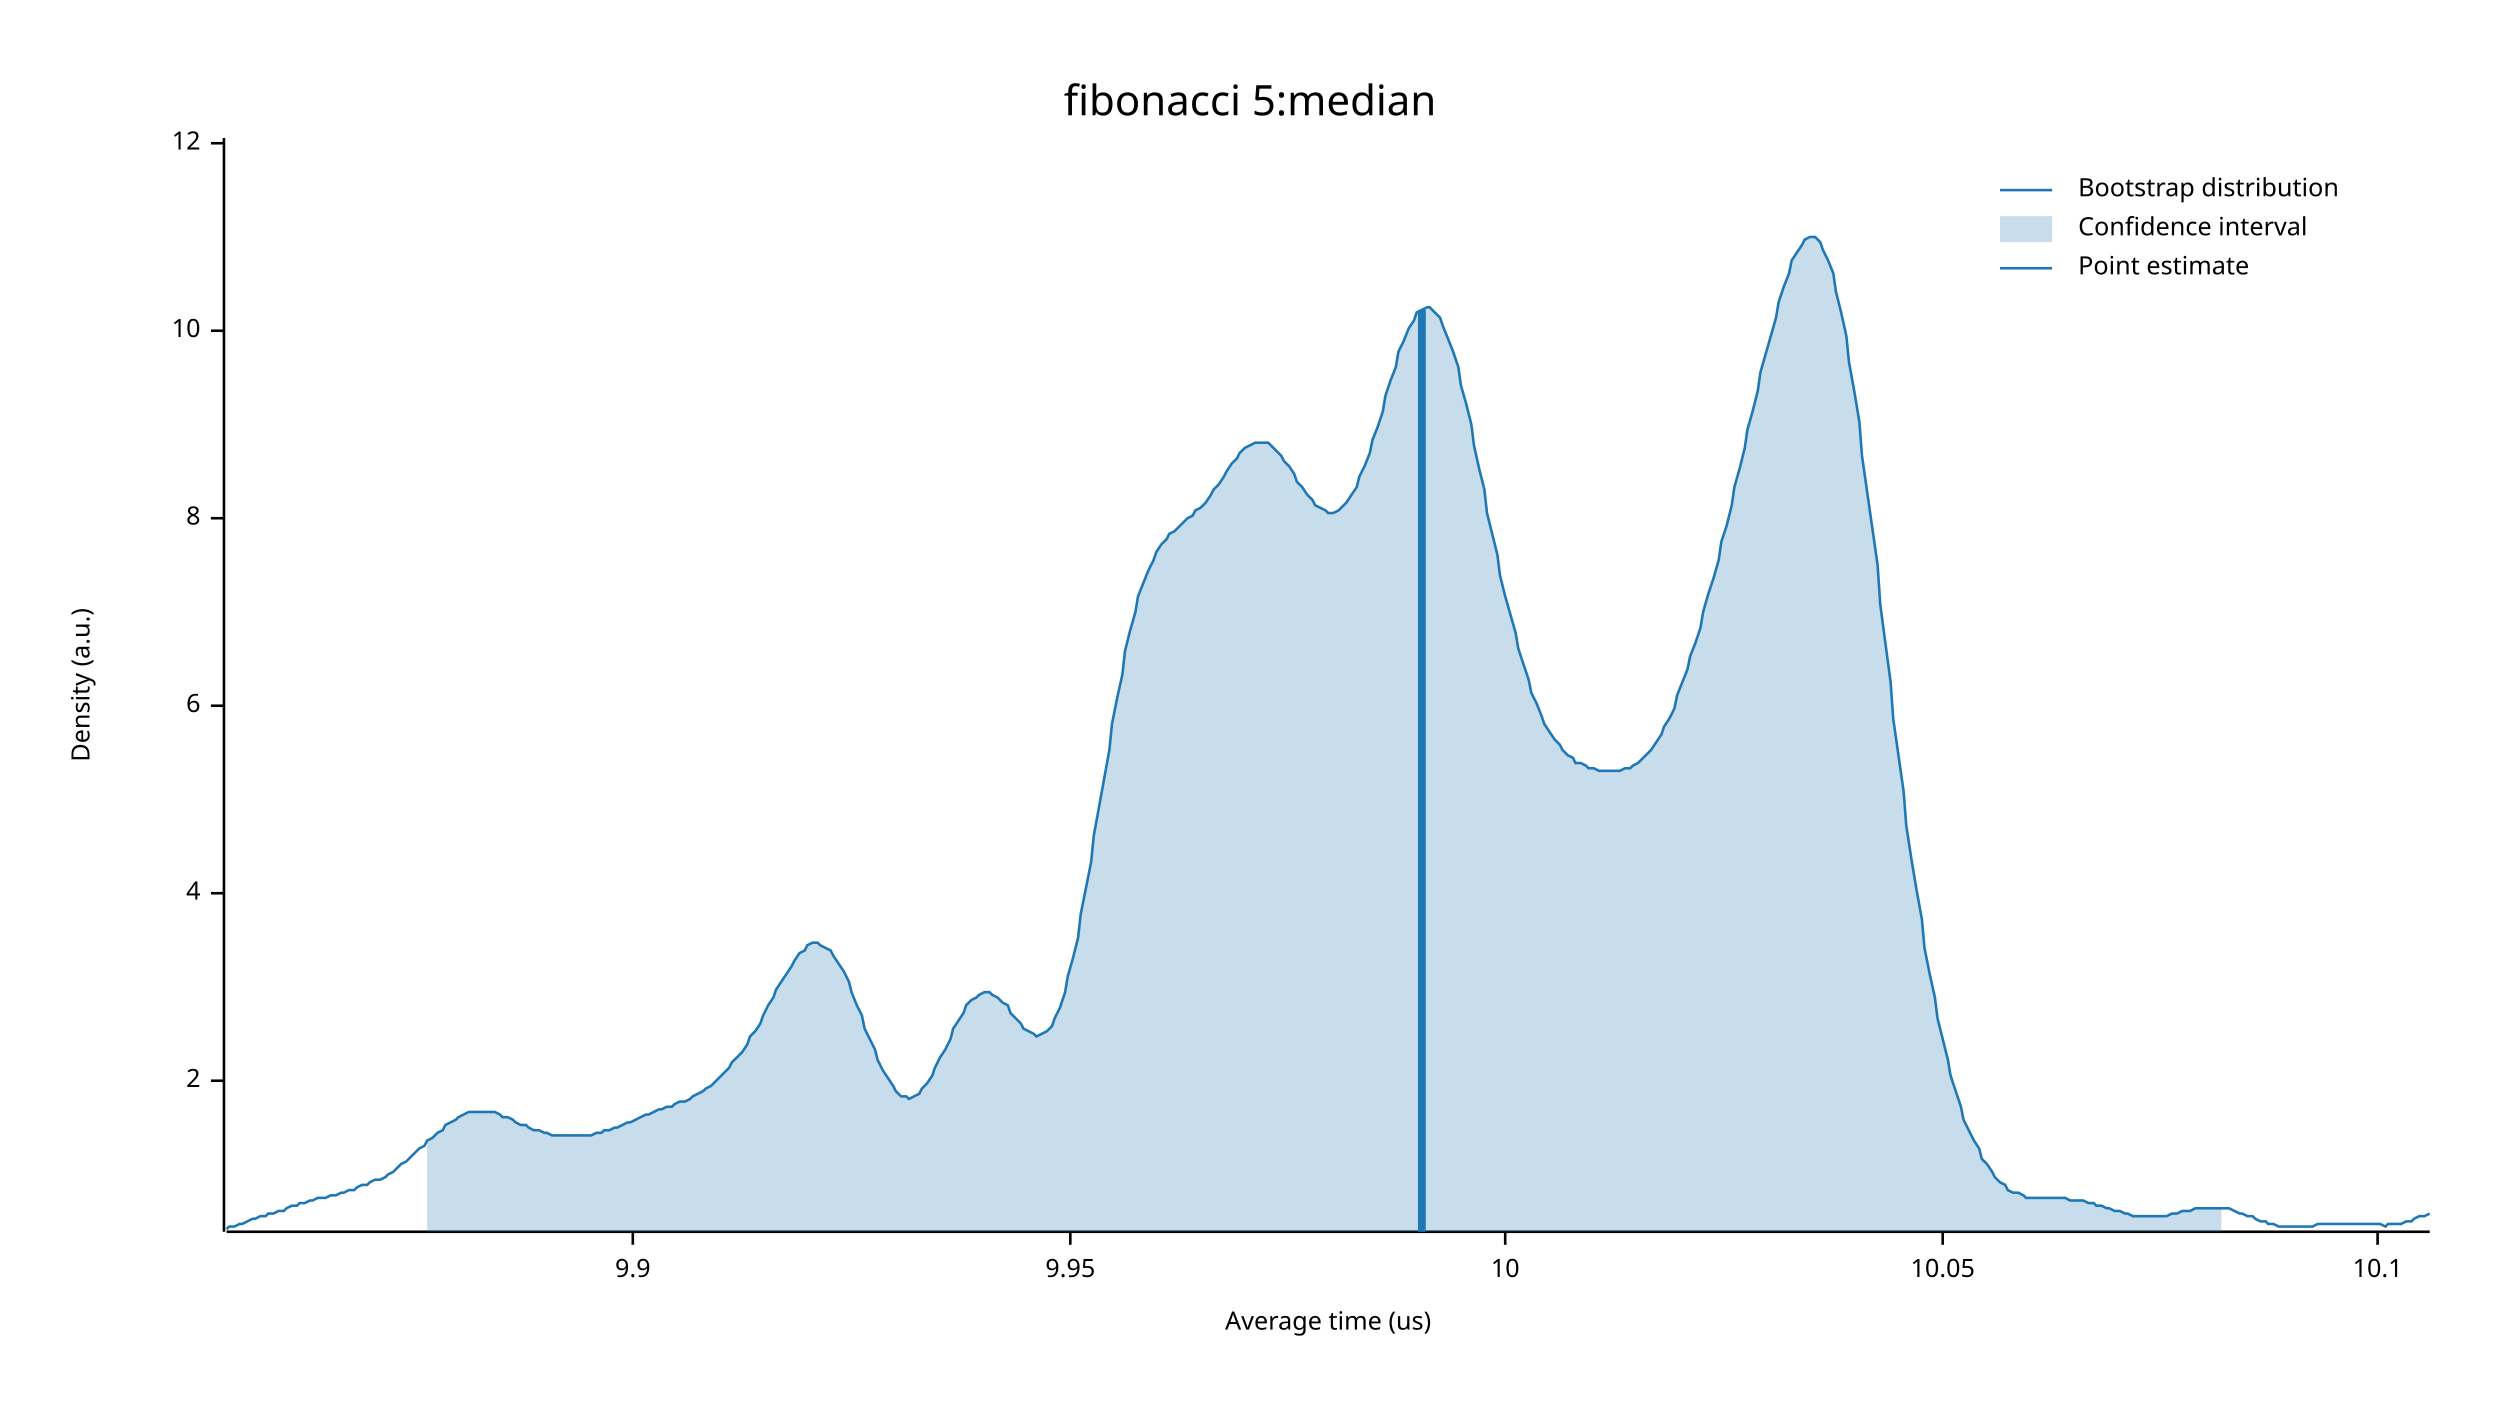
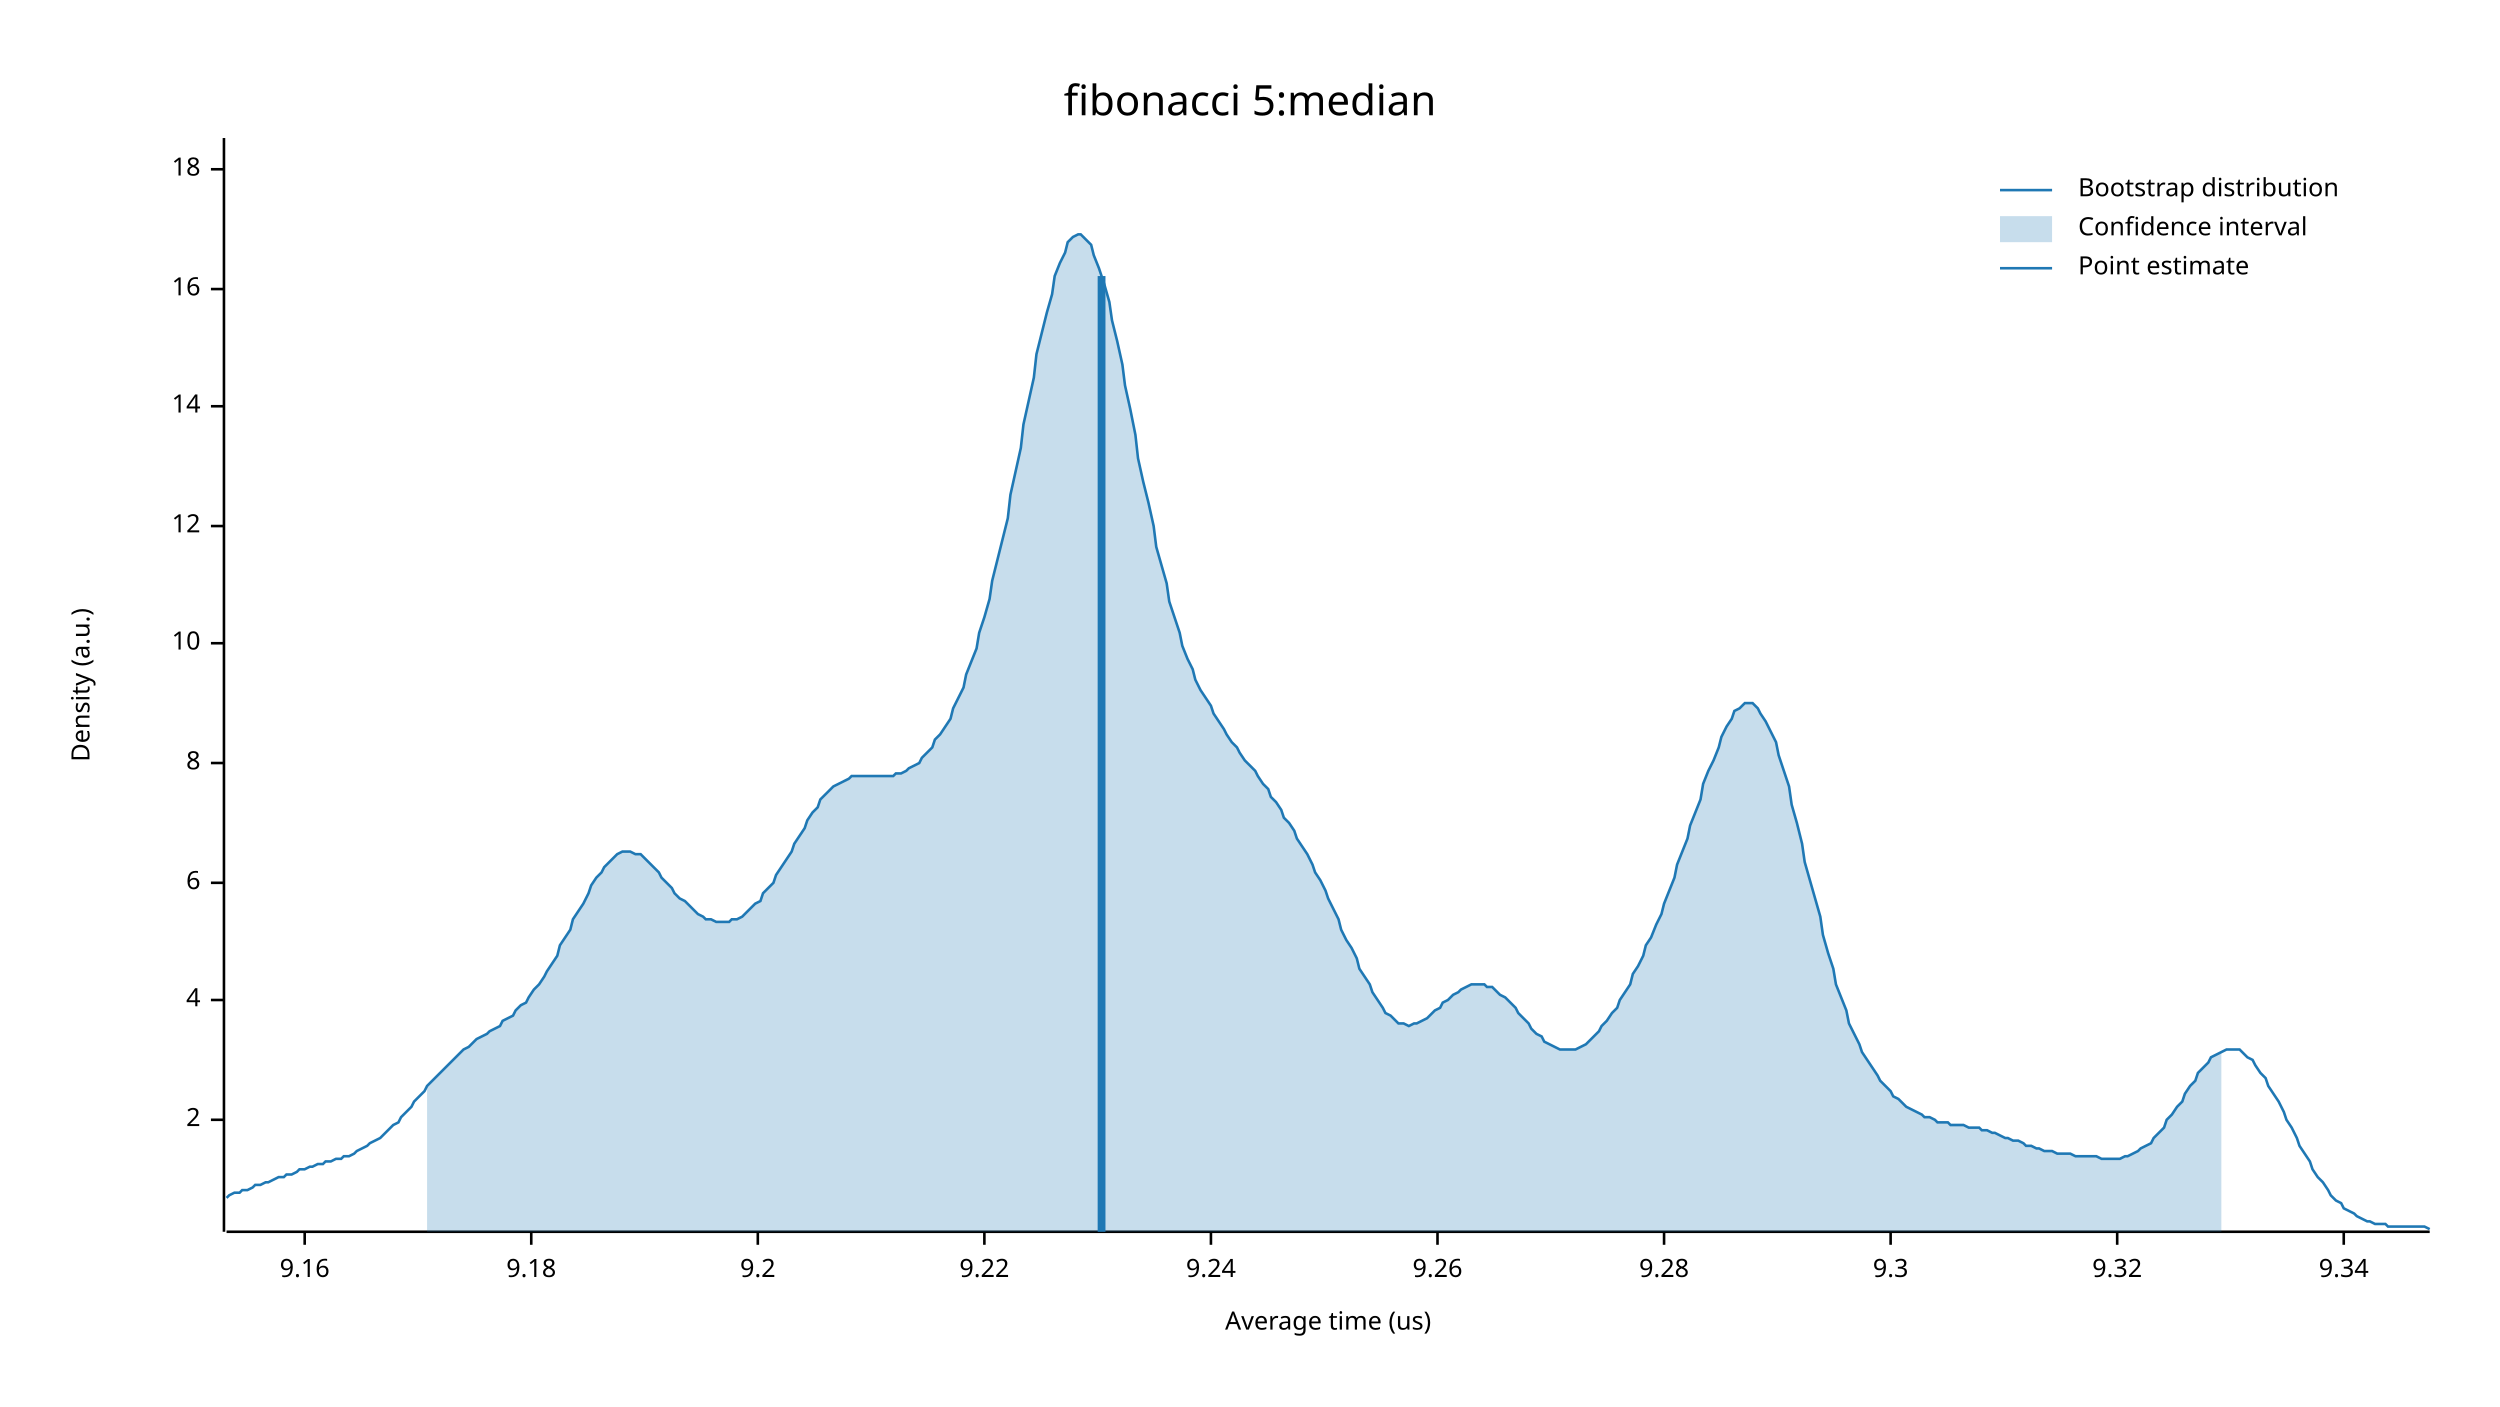
<svg xmlns="http://www.w3.org/2000/svg" width="960" height="540">
  <text x="480" y="32" dy="0.76em" text-anchor="middle" font-family="sans-serif" font-size="16.129" opacity="1" fill="#000000">
fibonacci 5:median
</text>
  <text x="27" y="263" dy="0.76em" text-anchor="middle" font-family="sans-serif" font-size="9.677" opacity="1" fill="#000000" transform="rotate(270, 27, 263)">
Density (a.u.)
</text>
  <text x="510" y="513" dy="-0.5ex" text-anchor="middle" font-family="sans-serif" font-size="9.677" opacity="1" fill="#000000">
Average time (us)
</text>
  <polyline fill="none" opacity="1" stroke="#000000" stroke-width="1" points="86,53 86,473 " />
-   <text x="77" y="415" dy="0.5ex" text-anchor="end" font-family="sans-serif" font-size="9.677" opacity="1" fill="#000000">
+   <text x="77" y="430" dy="0.5ex" text-anchor="end" font-family="sans-serif" font-size="9.677" opacity="1" fill="#000000">
2
</text>
-   <polyline fill="none" opacity="1" stroke="#000000" stroke-width="1" points="81,415 86,415 " />
-   <text x="77" y="343" dy="0.5ex" text-anchor="end" font-family="sans-serif" font-size="9.677" opacity="1" fill="#000000">
+   <polyline fill="none" opacity="1" stroke="#000000" stroke-width="1" points="81,430 86,430 " />
+   <text x="77" y="384" dy="0.5ex" text-anchor="end" font-family="sans-serif" font-size="9.677" opacity="1" fill="#000000">
4
</text>
-   <polyline fill="none" opacity="1" stroke="#000000" stroke-width="1" points="81,343 86,343 " />
-   <text x="77" y="271" dy="0.5ex" text-anchor="end" font-family="sans-serif" font-size="9.677" opacity="1" fill="#000000">
+   <polyline fill="none" opacity="1" stroke="#000000" stroke-width="1" points="81,384 86,384 " />
+   <text x="77" y="339" dy="0.5ex" text-anchor="end" font-family="sans-serif" font-size="9.677" opacity="1" fill="#000000">
6
</text>
-   <polyline fill="none" opacity="1" stroke="#000000" stroke-width="1" points="81,271 86,271 " />
-   <text x="77" y="199" dy="0.5ex" text-anchor="end" font-family="sans-serif" font-size="9.677" opacity="1" fill="#000000">
+   <polyline fill="none" opacity="1" stroke="#000000" stroke-width="1" points="81,339 86,339 " />
+   <text x="77" y="293" dy="0.5ex" text-anchor="end" font-family="sans-serif" font-size="9.677" opacity="1" fill="#000000">
8
</text>
-   <polyline fill="none" opacity="1" stroke="#000000" stroke-width="1" points="81,199 86,199 " />
-   <text x="77" y="127" dy="0.5ex" text-anchor="end" font-family="sans-serif" font-size="9.677" opacity="1" fill="#000000">
+   <polyline fill="none" opacity="1" stroke="#000000" stroke-width="1" points="81,293 86,293 " />
+   <text x="77" y="247" dy="0.5ex" text-anchor="end" font-family="sans-serif" font-size="9.677" opacity="1" fill="#000000">
10
</text>
-   <polyline fill="none" opacity="1" stroke="#000000" stroke-width="1" points="81,127 86,127 " />
-   <text x="77" y="55" dy="0.5ex" text-anchor="end" font-family="sans-serif" font-size="9.677" opacity="1" fill="#000000">
+   <polyline fill="none" opacity="1" stroke="#000000" stroke-width="1" points="81,247 86,247 " />
+   <text x="77" y="202" dy="0.5ex" text-anchor="end" font-family="sans-serif" font-size="9.677" opacity="1" fill="#000000">
12
</text>
-   <polyline fill="none" opacity="1" stroke="#000000" stroke-width="1" points="81,55 86,55 " />
+   <polyline fill="none" opacity="1" stroke="#000000" stroke-width="1" points="81,202 86,202 " />
+   <text x="77" y="156" dy="0.5ex" text-anchor="end" font-family="sans-serif" font-size="9.677" opacity="1" fill="#000000">
+ 14
+ </text>
+   <polyline fill="none" opacity="1" stroke="#000000" stroke-width="1" points="81,156 86,156 " />
+   <text x="77" y="111" dy="0.5ex" text-anchor="end" font-family="sans-serif" font-size="9.677" opacity="1" fill="#000000">
+ 16
+ </text>
+   <polyline fill="none" opacity="1" stroke="#000000" stroke-width="1" points="81,111 86,111 " />
+   <text x="77" y="65" dy="0.5ex" text-anchor="end" font-family="sans-serif" font-size="9.677" opacity="1" fill="#000000">
+ 18
+ </text>
+   <polyline fill="none" opacity="1" stroke="#000000" stroke-width="1" points="81,65 86,65 " />
  <polyline fill="none" opacity="1" stroke="#000000" stroke-width="1" points="87,473 933,473 " />
-   <text x="243" y="483" dy="0.76em" text-anchor="middle" font-family="sans-serif" font-size="9.677" opacity="1" fill="#000000">
- 9.9
+   <text x="117" y="483" dy="0.76em" text-anchor="middle" font-family="sans-serif" font-size="9.677" opacity="1" fill="#000000">
+ 9.16
</text>
-   <polyline fill="none" opacity="1" stroke="#000000" stroke-width="1" points="243,473 243,478 " />
-   <text x="411" y="483" dy="0.76em" text-anchor="middle" font-family="sans-serif" font-size="9.677" opacity="1" fill="#000000">
- 9.95
+   <polyline fill="none" opacity="1" stroke="#000000" stroke-width="1" points="117,473 117,478 " />
+   <text x="204" y="483" dy="0.76em" text-anchor="middle" font-family="sans-serif" font-size="9.677" opacity="1" fill="#000000">
+ 9.18
</text>
-   <polyline fill="none" opacity="1" stroke="#000000" stroke-width="1" points="411,473 411,478 " />
-   <text x="578" y="483" dy="0.76em" text-anchor="middle" font-family="sans-serif" font-size="9.677" opacity="1" fill="#000000">
- 10
+   <polyline fill="none" opacity="1" stroke="#000000" stroke-width="1" points="204,473 204,478 " />
+   <text x="291" y="483" dy="0.76em" text-anchor="middle" font-family="sans-serif" font-size="9.677" opacity="1" fill="#000000">
+ 9.2
</text>
-   <polyline fill="none" opacity="1" stroke="#000000" stroke-width="1" points="578,473 578,478 " />
-   <text x="746" y="483" dy="0.76em" text-anchor="middle" font-family="sans-serif" font-size="9.677" opacity="1" fill="#000000">
- 10.05
+   <polyline fill="none" opacity="1" stroke="#000000" stroke-width="1" points="291,473 291,478 " />
+   <text x="378" y="483" dy="0.76em" text-anchor="middle" font-family="sans-serif" font-size="9.677" opacity="1" fill="#000000">
+ 9.22
</text>
-   <polyline fill="none" opacity="1" stroke="#000000" stroke-width="1" points="746,473 746,478 " />
-   <text x="913" y="483" dy="0.76em" text-anchor="middle" font-family="sans-serif" font-size="9.677" opacity="1" fill="#000000">
- 10.1
+   <polyline fill="none" opacity="1" stroke="#000000" stroke-width="1" points="378,473 378,478 " />
+   <text x="465" y="483" dy="0.76em" text-anchor="middle" font-family="sans-serif" font-size="9.677" opacity="1" fill="#000000">
+ 9.24
</text>
-   <polyline fill="none" opacity="1" stroke="#000000" stroke-width="1" points="913,473 913,478 " />
-   <polyline fill="none" opacity="1" stroke="#1F78B4" stroke-width="1" points="87,472 88,471 90,471 92,470 93,470 95,469 97,468 98,468 100,467 102,467 103,466 105,466 107,465 109,465 110,464 112,463 114,463 115,462 117,462 119,461 120,461 122,460 124,460 125,460 127,459 129,459 131,458 132,458 134,457 136,457 137,456 139,455 141,455 142,454 144,453 146,453 148,452 149,451 151,450 153,448 154,447 156,446 158,444 159,443 161,441 163,440 164,438 166,437 168,435 170,434 171,432 173,431 175,430 176,429 178,428 180,427 181,427 183,427 185,427 187,427 188,427 190,427 192,428 193,429 195,429 197,430 198,431 200,432 202,432 203,433 205,434 207,434 209,435 210,435 212,436 214,436 215,436 217,436 219,436 220,436 222,436 224,436 226,436 227,436 229,435 231,435 232,434 234,434 236,433 237,433 239,432 241,431 242,431 244,430 246,429 248,428 249,428 251,427 253,426 254,426 256,425 258,425 259,424 261,423 263,423 265,422 266,421 268,420 270,419 271,418 273,417 275,415 276,414 278,412 280,410 281,408 283,406 285,404 287,401 288,398 290,396 292,393 293,390 295,386 297,383 298,380 300,377 302,374 304,371 305,369 307,366 309,365 310,363 312,362 314,362 315,363 317,364 319,365 320,367 322,370 324,373 326,377 327,381 329,386 331,390 332,395 334,399 336,403 337,407 339,411 341,414 343,417 344,419 346,421 348,421 349,422 351,421 353,420 354,418 356,416 358,413 359,410 361,406 363,403 365,399 366,395 368,392 370,389 371,386 373,384 375,383 376,382 378,381 380,381 381,382 383,383 385,385 387,386 388,389 390,391 392,393 393,395 395,396 397,397 398,398 400,397 402,396 404,394 405,391 407,387 409,381 410,375 412,368 414,360 415,351 417,341 419,331 420,321 422,310 424,299 426,288 427,278 429,268 431,259 432,250 434,242 436,235 437,229 439,224 441,219 443,215 444,212 446,209 448,207 449,205 451,204 453,202 454,201 456,199 458,198 459,196 461,195 463,193 465,190 466,188 468,186 470,183 471,181 473,178 475,176 476,174 478,172 480,171 482,170 483,170 485,170 487,170 488,171 490,173 492,175 493,177 495,179 497,182 498,185 500,187 502,190 504,192 505,194 507,195 509,196 510,197 512,197 514,196 515,195 517,193 519,190 521,187 522,183 524,179 526,174 527,169 529,164 531,158 532,152 534,146 536,141 537,135 539,131 541,126 543,123 544,120 546,119 548,118 549,118 551,120 553,122 554,125 556,130 558,135 560,141 561,148 563,155 565,163 566,171 568,180 570,188 571,197 573,205 575,213 576,221 578,229 580,236 582,243 583,249 585,255 587,261 588,266 590,270 592,275 593,278 595,281 597,284 599,286 600,288 602,290 604,291 605,293 607,293 609,294 610,295 612,295 614,296 615,296 617,296 619,296 621,296 622,296 624,295 626,295 627,294 629,293 631,291 632,290 634,288 636,285 638,282 639,279 641,276 643,272 644,267 646,262 648,257 649,252 651,247 653,241 654,235 656,228 658,222 660,215 661,208 663,202 665,194 666,187 668,180 670,172 671,165 673,158 675,150 676,143 678,136 680,129 682,122 683,116 685,110 687,105 688,100 690,97 692,94 693,92 695,91 697,91 699,93 700,96 702,100 704,105 705,112 707,120 709,129 710,139 712,150 714,162 715,175 717,189 719,203 721,217 722,232 724,247 726,262 727,276 729,290 731,304 732,317 734,330 736,342 738,353 739,364 741,374 743,383 744,391 746,399 748,407 749,413 751,419 753,425 754,430 756,434 758,438 760,441 761,445 763,447 765,450 766,452 768,454 770,455 771,457 773,458 775,458 777,459 778,460 780,460 782,460 783,460 785,460 787,460 788,460 790,460 792,460 793,460 795,461 797,461 799,461 800,461 802,462 804,462 805,463 807,463 809,464 810,464 812,465 814,465 816,466 817,466 819,467 821,467 822,467 824,467 826,467 827,467 829,467 831,467 832,467 834,466 836,466 838,465 839,465 841,465 843,464 844,464 846,464 848,464 849,464 851,464 853,464 855,464 856,464 858,465 860,466 861,466 863,467 865,467 866,468 868,469 870,469 871,470 873,470 875,471 877,471 878,471 880,471 882,471 883,471 885,471 887,471 888,471 890,470 892,470 894,470 895,470 897,470 899,470 900,470 902,470 904,470 905,470 907,470 909,470 910,470 912,470 914,470 916,471 917,470 919,470 921,470 922,470 924,469 926,469 927,468 929,467 931,467 933,466 " />
-   <polygon opacity="0.25" fill="#1F78B4" points="164,438 166,437 168,435 170,434 171,432 173,431 175,430 176,429 178,428 180,427 181,427 183,427 185,427 187,427 188,427 190,427 192,428 193,429 195,429 197,430 198,431 200,432 202,432 203,433 205,434 207,434 209,435 210,435 212,436 214,436 215,436 217,436 219,436 220,436 222,436 224,436 226,436 227,436 229,435 231,435 232,434 234,434 236,433 237,433 239,432 241,431 242,431 244,430 246,429 248,428 249,428 251,427 253,426 254,426 256,425 258,425 259,424 261,423 263,423 265,422 266,421 268,420 270,419 271,418 273,417 275,415 276,414 278,412 280,410 281,408 283,406 285,404 287,401 288,398 290,396 292,393 293,390 295,386 297,383 298,380 300,377 302,374 304,371 305,369 307,366 309,365 310,363 312,362 314,362 315,363 317,364 319,365 320,367 322,370 324,373 326,377 327,381 329,386 331,390 332,395 334,399 336,403 337,407 339,411 341,414 343,417 344,419 346,421 348,421 349,422 351,421 353,420 354,418 356,416 358,413 359,410 361,406 363,403 365,399 366,395 368,392 370,389 371,386 373,384 375,383 376,382 378,381 380,381 381,382 383,383 385,385 387,386 388,389 390,391 392,393 393,395 395,396 397,397 398,398 400,397 402,396 404,394 405,391 407,387 409,381 410,375 412,368 414,360 415,351 417,341 419,331 420,321 422,310 424,299 426,288 427,278 429,268 431,259 432,250 434,242 436,235 437,229 439,224 441,219 443,215 444,212 446,209 448,207 449,205 451,204 453,202 454,201 456,199 458,198 459,196 461,195 463,193 465,190 466,188 468,186 470,183 471,181 473,178 475,176 476,174 478,172 480,171 482,170 483,170 485,170 487,170 488,171 490,173 492,175 493,177 495,179 497,182 498,185 500,187 502,190 504,192 505,194 507,195 509,196 510,197 512,197 514,196 515,195 517,193 519,190 521,187 522,183 524,179 526,174 527,169 529,164 531,158 532,152 534,146 536,141 537,135 539,131 541,126 543,123 544,120 546,119 548,118 549,118 551,120 553,122 554,125 556,130 558,135 560,141 561,148 563,155 565,163 566,171 568,180 570,188 571,197 573,205 575,213 576,221 578,229 580,236 582,243 583,249 585,255 587,261 588,266 590,270 592,275 593,278 595,281 597,284 599,286 600,288 602,290 604,291 605,293 607,293 609,294 610,295 612,295 614,296 615,296 617,296 619,296 621,296 622,296 624,295 626,295 627,294 629,293 631,291 632,290 634,288 636,285 638,282 639,279 641,276 643,272 644,267 646,262 648,257 649,252 651,247 653,241 654,235 656,228 658,222 660,215 661,208 663,202 665,194 666,187 668,180 670,172 671,165 673,158 675,150 676,143 678,136 680,129 682,122 683,116 685,110 687,105 688,100 690,97 692,94 693,92 695,91 697,91 699,93 700,96 702,100 704,105 705,112 707,120 709,129 710,139 712,150 714,162 715,175 717,189 719,203 721,217 722,232 724,247 726,262 727,276 729,290 731,304 732,317 734,330 736,342 738,353 739,364 741,374 743,383 744,391 746,399 748,407 749,413 751,419 753,425 754,430 756,434 758,438 760,441 761,445 763,447 765,450 766,452 768,454 770,455 771,457 773,458 775,458 777,459 778,460 780,460 782,460 783,460 785,460 787,460 788,460 790,460 792,460 793,460 795,461 797,461 799,461 800,461 802,462 804,462 805,463 807,463 809,464 810,464 812,465 814,465 816,466 817,466 819,467 821,467 822,467 824,467 826,467 827,467 829,467 831,467 832,467 834,466 836,466 838,465 839,465 841,465 843,464 844,464 846,464 848,464 849,464 851,464 853,464 853,473 164,473 " />
-   <polyline fill="none" opacity="1" stroke="#1F78B4" stroke-width="3" points="546,473 546,119 " />
+   <polyline fill="none" opacity="1" stroke="#000000" stroke-width="1" points="465,473 465,478 " />
+   <text x="552" y="483" dy="0.76em" text-anchor="middle" font-family="sans-serif" font-size="9.677" opacity="1" fill="#000000">
+ 9.26
+ </text>
+   <polyline fill="none" opacity="1" stroke="#000000" stroke-width="1" points="552,473 552,478 " />
+   <text x="639" y="483" dy="0.76em" text-anchor="middle" font-family="sans-serif" font-size="9.677" opacity="1" fill="#000000">
+ 9.28
+ </text>
+   <polyline fill="none" opacity="1" stroke="#000000" stroke-width="1" points="639,473 639,478 " />
+   <text x="726" y="483" dy="0.76em" text-anchor="middle" font-family="sans-serif" font-size="9.677" opacity="1" fill="#000000">
+ 9.3
+ </text>
+   <polyline fill="none" opacity="1" stroke="#000000" stroke-width="1" points="726,473 726,478 " />
+   <text x="813" y="483" dy="0.76em" text-anchor="middle" font-family="sans-serif" font-size="9.677" opacity="1" fill="#000000">
+ 9.32
+ </text>
+   <polyline fill="none" opacity="1" stroke="#000000" stroke-width="1" points="813,473 813,478 " />
+   <text x="900" y="483" dy="0.76em" text-anchor="middle" font-family="sans-serif" font-size="9.677" opacity="1" fill="#000000">
+ 9.34
+ </text>
+   <polyline fill="none" opacity="1" stroke="#000000" stroke-width="1" points="900,473 900,478 " />
+   <polyline fill="none" opacity="1" stroke="#1F78B4" stroke-width="1" points="87,460 88,459 90,458 92,458 93,457 95,457 97,456 98,455 100,455 102,454 103,454 105,453 107,452 109,452 110,451 112,451 114,450 115,449 117,449 119,448 120,448 122,447 124,447 125,446 127,446 129,445 131,445 132,444 134,444 136,443 137,442 139,441 141,440 142,439 144,438 146,437 148,435 149,434 151,432 153,431 154,429 156,427 158,425 159,423 161,421 163,419 164,417 166,415 168,413 170,411 171,410 173,408 175,406 176,405 178,403 180,402 181,401 183,399 185,398 187,397 188,396 190,395 192,394 193,392 195,391 197,390 198,388 200,386 202,385 203,383 205,380 207,378 209,375 210,373 212,370 214,367 215,363 217,360 219,357 220,353 222,350 224,347 226,343 227,340 229,337 231,335 232,333 234,331 236,329 237,328 239,327 241,327 242,327 244,328 246,328 248,330 249,331 251,333 253,335 254,337 256,339 258,341 259,343 261,345 263,346 265,348 266,349 268,351 270,352 271,353 273,353 275,354 276,354 278,354 280,354 281,353 283,353 285,352 287,350 288,349 290,347 292,346 293,343 295,341 297,339 298,336 300,333 302,330 304,327 305,324 307,321 309,318 310,315 312,312 314,310 315,307 317,305 319,303 320,302 322,301 324,300 326,299 327,298 329,298 331,298 332,298 334,298 336,298 337,298 339,298 341,298 343,298 344,297 346,297 348,296 349,295 351,294 353,293 354,291 356,289 358,287 359,284 361,282 363,279 365,276 366,272 368,268 370,264 371,259 373,254 375,249 376,243 378,237 380,230 381,223 383,215 385,207 387,199 388,190 390,181 392,172 393,163 395,154 397,145 398,136 400,128 402,120 404,113 405,106 407,101 409,97 410,93 412,91 414,90 415,90 417,92 419,94 420,98 422,103 424,109 426,116 427,123 429,131 431,140 432,148 434,157 436,167 437,176 439,185 441,193 443,202 444,210 446,217 448,224 449,231 451,237 453,243 454,248 456,253 458,257 459,261 461,265 463,268 465,271 466,274 468,277 470,280 471,282 473,285 475,287 476,289 478,292 480,294 482,296 483,298 485,301 487,303 488,306 490,308 492,311 493,314 495,316 497,319 498,322 500,325 502,328 504,332 505,335 507,338 509,342 510,345 512,349 514,353 515,357 517,361 519,364 521,368 522,372 524,375 526,378 527,381 529,384 531,387 532,389 534,390 536,392 537,393 539,393 541,394 543,393 544,393 546,392 548,391 549,390 551,388 553,387 554,385 556,384 558,382 560,381 561,380 563,379 565,378 566,378 568,378 570,378 571,379 573,379 575,381 576,382 578,383 580,385 582,387 583,389 585,391 587,393 588,395 590,397 592,398 593,400 595,401 597,402 599,403 600,403 602,403 604,403 605,403 607,402 609,401 610,400 612,398 614,396 615,394 617,392 619,389 621,387 622,384 624,381 626,378 627,374 629,371 631,367 632,363 634,360 636,355 638,351 639,347 641,342 643,337 644,332 646,327 648,322 649,317 651,312 653,307 654,301 656,296 658,292 660,287 661,283 663,279 665,276 666,273 668,272 670,270 671,270 673,270 675,272 676,274 678,277 680,281 682,285 683,290 685,296 687,302 688,309 690,316 692,324 693,331 695,338 697,345 699,352 700,359 702,366 704,372 705,378 707,383 709,388 710,393 712,397 714,401 715,404 717,407 719,410 721,413 722,415 724,417 726,419 727,421 729,422 731,424 732,425 734,426 736,427 738,428 739,429 741,429 743,430 744,431 746,431 748,431 749,432 751,432 753,432 754,432 756,433 758,433 760,433 761,434 763,434 765,435 766,435 768,436 770,437 771,437 773,438 775,438 777,439 778,440 780,440 782,441 783,441 785,442 787,442 788,442 790,443 792,443 793,443 795,443 797,444 799,444 800,444 802,444 804,444 805,444 807,445 809,445 810,445 812,445 814,445 816,444 817,444 819,443 821,442 822,441 824,440 826,439 827,437 829,435 831,433 832,430 834,428 836,425 838,423 839,420 841,417 843,415 844,412 846,410 848,408 849,406 851,405 853,404 855,403 856,403 858,403 860,403 861,404 863,406 865,407 866,409 868,412 870,414 871,417 873,420 875,423 877,427 878,430 880,433 882,437 883,440 885,443 887,446 888,449 890,452 892,454 894,457 895,459 897,461 899,462 900,464 902,465 904,466 905,467 907,468 909,469 910,469 912,470 914,470 916,470 917,471 919,471 921,471 922,471 924,471 926,471 927,471 929,471 931,471 933,472 " />
+   <polygon opacity="0.25" fill="#1F78B4" points="164,417 166,415 168,413 170,411 171,410 173,408 175,406 176,405 178,403 180,402 181,401 183,399 185,398 187,397 188,396 190,395 192,394 193,392 195,391 197,390 198,388 200,386 202,385 203,383 205,380 207,378 209,375 210,373 212,370 214,367 215,363 217,360 219,357 220,353 222,350 224,347 226,343 227,340 229,337 231,335 232,333 234,331 236,329 237,328 239,327 241,327 242,327 244,328 246,328 248,330 249,331 251,333 253,335 254,337 256,339 258,341 259,343 261,345 263,346 265,348 266,349 268,351 270,352 271,353 273,353 275,354 276,354 278,354 280,354 281,353 283,353 285,352 287,350 288,349 290,347 292,346 293,343 295,341 297,339 298,336 300,333 302,330 304,327 305,324 307,321 309,318 310,315 312,312 314,310 315,307 317,305 319,303 320,302 322,301 324,300 326,299 327,298 329,298 331,298 332,298 334,298 336,298 337,298 339,298 341,298 343,298 344,297 346,297 348,296 349,295 351,294 353,293 354,291 356,289 358,287 359,284 361,282 363,279 365,276 366,272 368,268 370,264 371,259 373,254 375,249 376,243 378,237 380,230 381,223 383,215 385,207 387,199 388,190 390,181 392,172 393,163 395,154 397,145 398,136 400,128 402,120 404,113 405,106 407,101 409,97 410,93 412,91 414,90 415,90 417,92 419,94 420,98 422,103 424,109 426,116 427,123 429,131 431,140 432,148 434,157 436,167 437,176 439,185 441,193 443,202 444,210 446,217 448,224 449,231 451,237 453,243 454,248 456,253 458,257 459,261 461,265 463,268 465,271 466,274 468,277 470,280 471,282 473,285 475,287 476,289 478,292 480,294 482,296 483,298 485,301 487,303 488,306 490,308 492,311 493,314 495,316 497,319 498,322 500,325 502,328 504,332 505,335 507,338 509,342 510,345 512,349 514,353 515,357 517,361 519,364 521,368 522,372 524,375 526,378 527,381 529,384 531,387 532,389 534,390 536,392 537,393 539,393 541,394 543,393 544,393 546,392 548,391 549,390 551,388 553,387 554,385 556,384 558,382 560,381 561,380 563,379 565,378 566,378 568,378 570,378 571,379 573,379 575,381 576,382 578,383 580,385 582,387 583,389 585,391 587,393 588,395 590,397 592,398 593,400 595,401 597,402 599,403 600,403 602,403 604,403 605,403 607,402 609,401 610,400 612,398 614,396 615,394 617,392 619,389 621,387 622,384 624,381 626,378 627,374 629,371 631,367 632,363 634,360 636,355 638,351 639,347 641,342 643,337 644,332 646,327 648,322 649,317 651,312 653,307 654,301 656,296 658,292 660,287 661,283 663,279 665,276 666,273 668,272 670,270 671,270 673,270 675,272 676,274 678,277 680,281 682,285 683,290 685,296 687,302 688,309 690,316 692,324 693,331 695,338 697,345 699,352 700,359 702,366 704,372 705,378 707,383 709,388 710,393 712,397 714,401 715,404 717,407 719,410 721,413 722,415 724,417 726,419 727,421 729,422 731,424 732,425 734,426 736,427 738,428 739,429 741,429 743,430 744,431 746,431 748,431 749,432 751,432 753,432 754,432 756,433 758,433 760,433 761,434 763,434 765,435 766,435 768,436 770,437 771,437 773,438 775,438 777,439 778,440 780,440 782,441 783,441 785,442 787,442 788,442 790,443 792,443 793,443 795,443 797,444 799,444 800,444 802,444 804,444 805,444 807,445 809,445 810,445 812,445 814,445 816,444 817,444 819,443 821,442 822,441 824,440 826,439 827,437 829,435 831,433 832,430 834,428 836,425 838,423 839,420 841,417 843,415 844,412 846,410 848,408 849,406 851,405 853,404 853,473 164,473 " />
+   <polyline fill="none" opacity="1" stroke="#1F78B4" stroke-width="3" points="423,473 423,106 " />
  <text x="798" y="68" dy="0.76em" text-anchor="start" font-family="sans-serif" font-size="9.677" opacity="1" fill="#000000">
Bootstrap distribution
</text>
  <text x="798" y="83" dy="0.76em" text-anchor="start" font-family="sans-serif" font-size="9.677" opacity="1" fill="#000000">
Confidence interval
</text>
  <text x="798" y="98" dy="0.76em" text-anchor="start" font-family="sans-serif" font-size="9.677" opacity="1" fill="#000000">
Point estimate
</text>
  <polyline fill="none" opacity="1" stroke="#1F78B4" stroke-width="1" points="768,73 788,73 " />
  <rect x="768" y="83" width="20" height="10" opacity="0.25" fill="#1F78B4" stroke="none" />
  <polyline fill="none" opacity="1" stroke="#1F78B4" stroke-width="1" points="768,103 788,103 " />
</svg>
